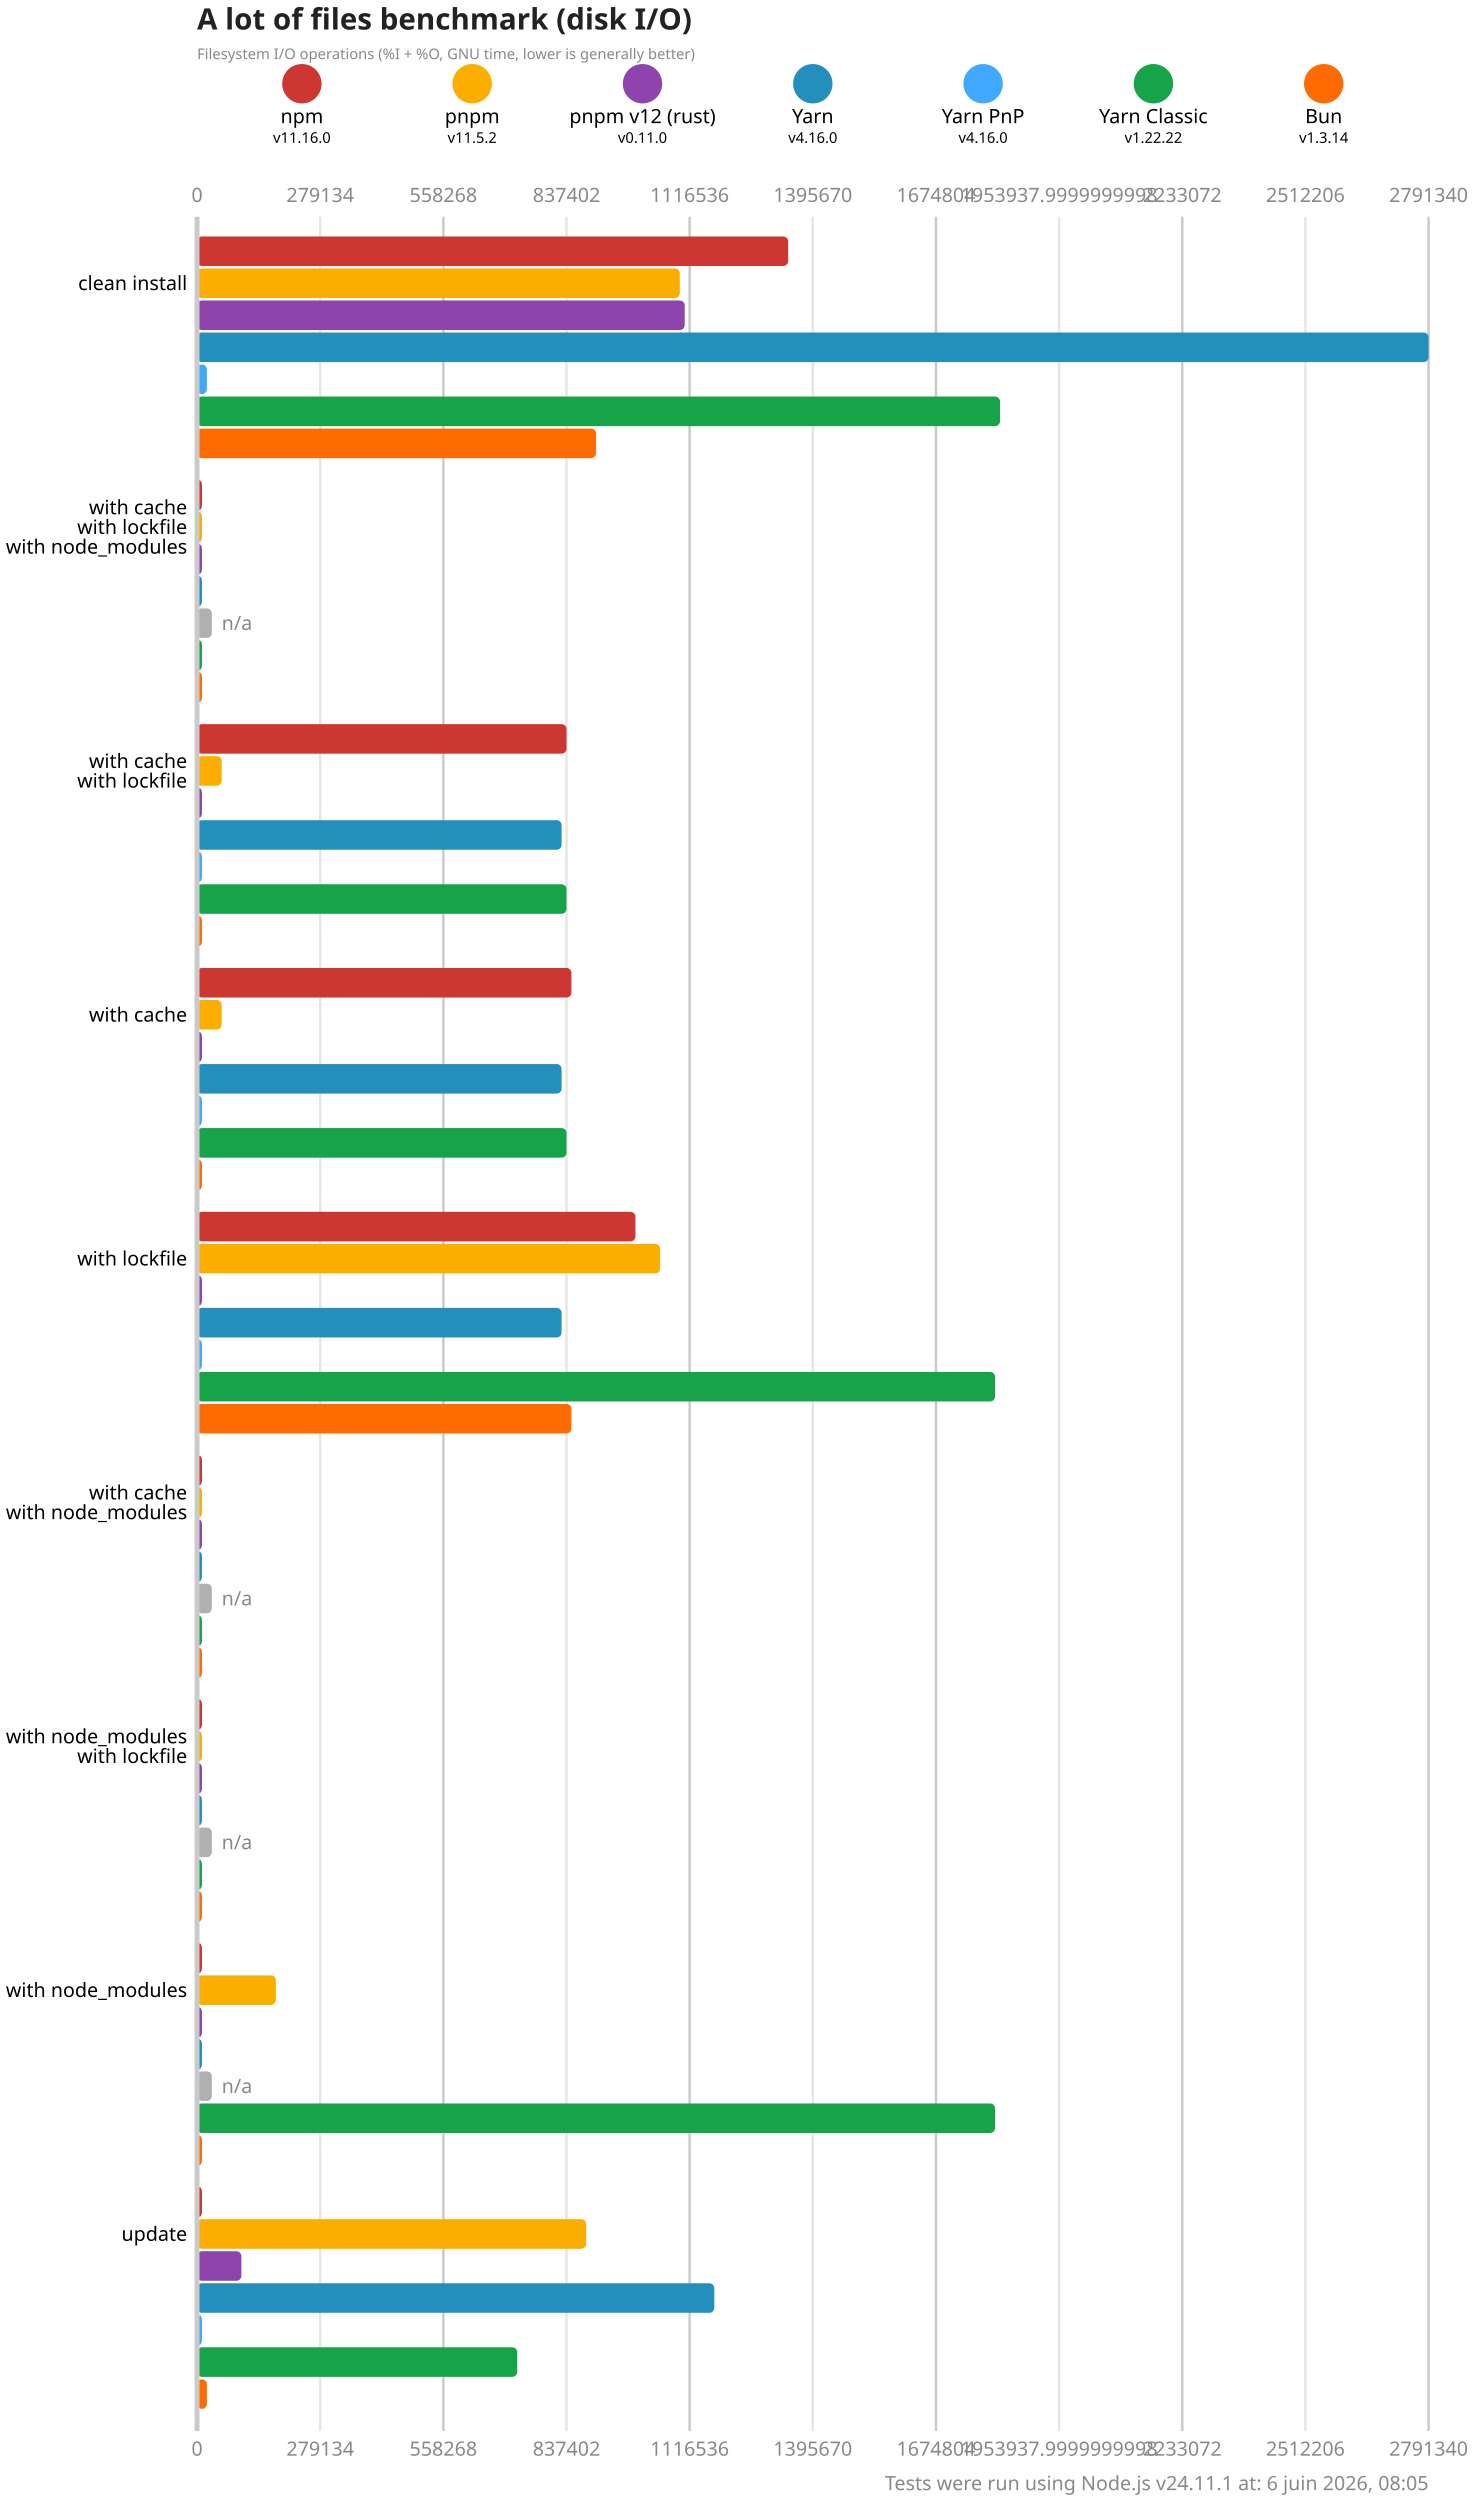
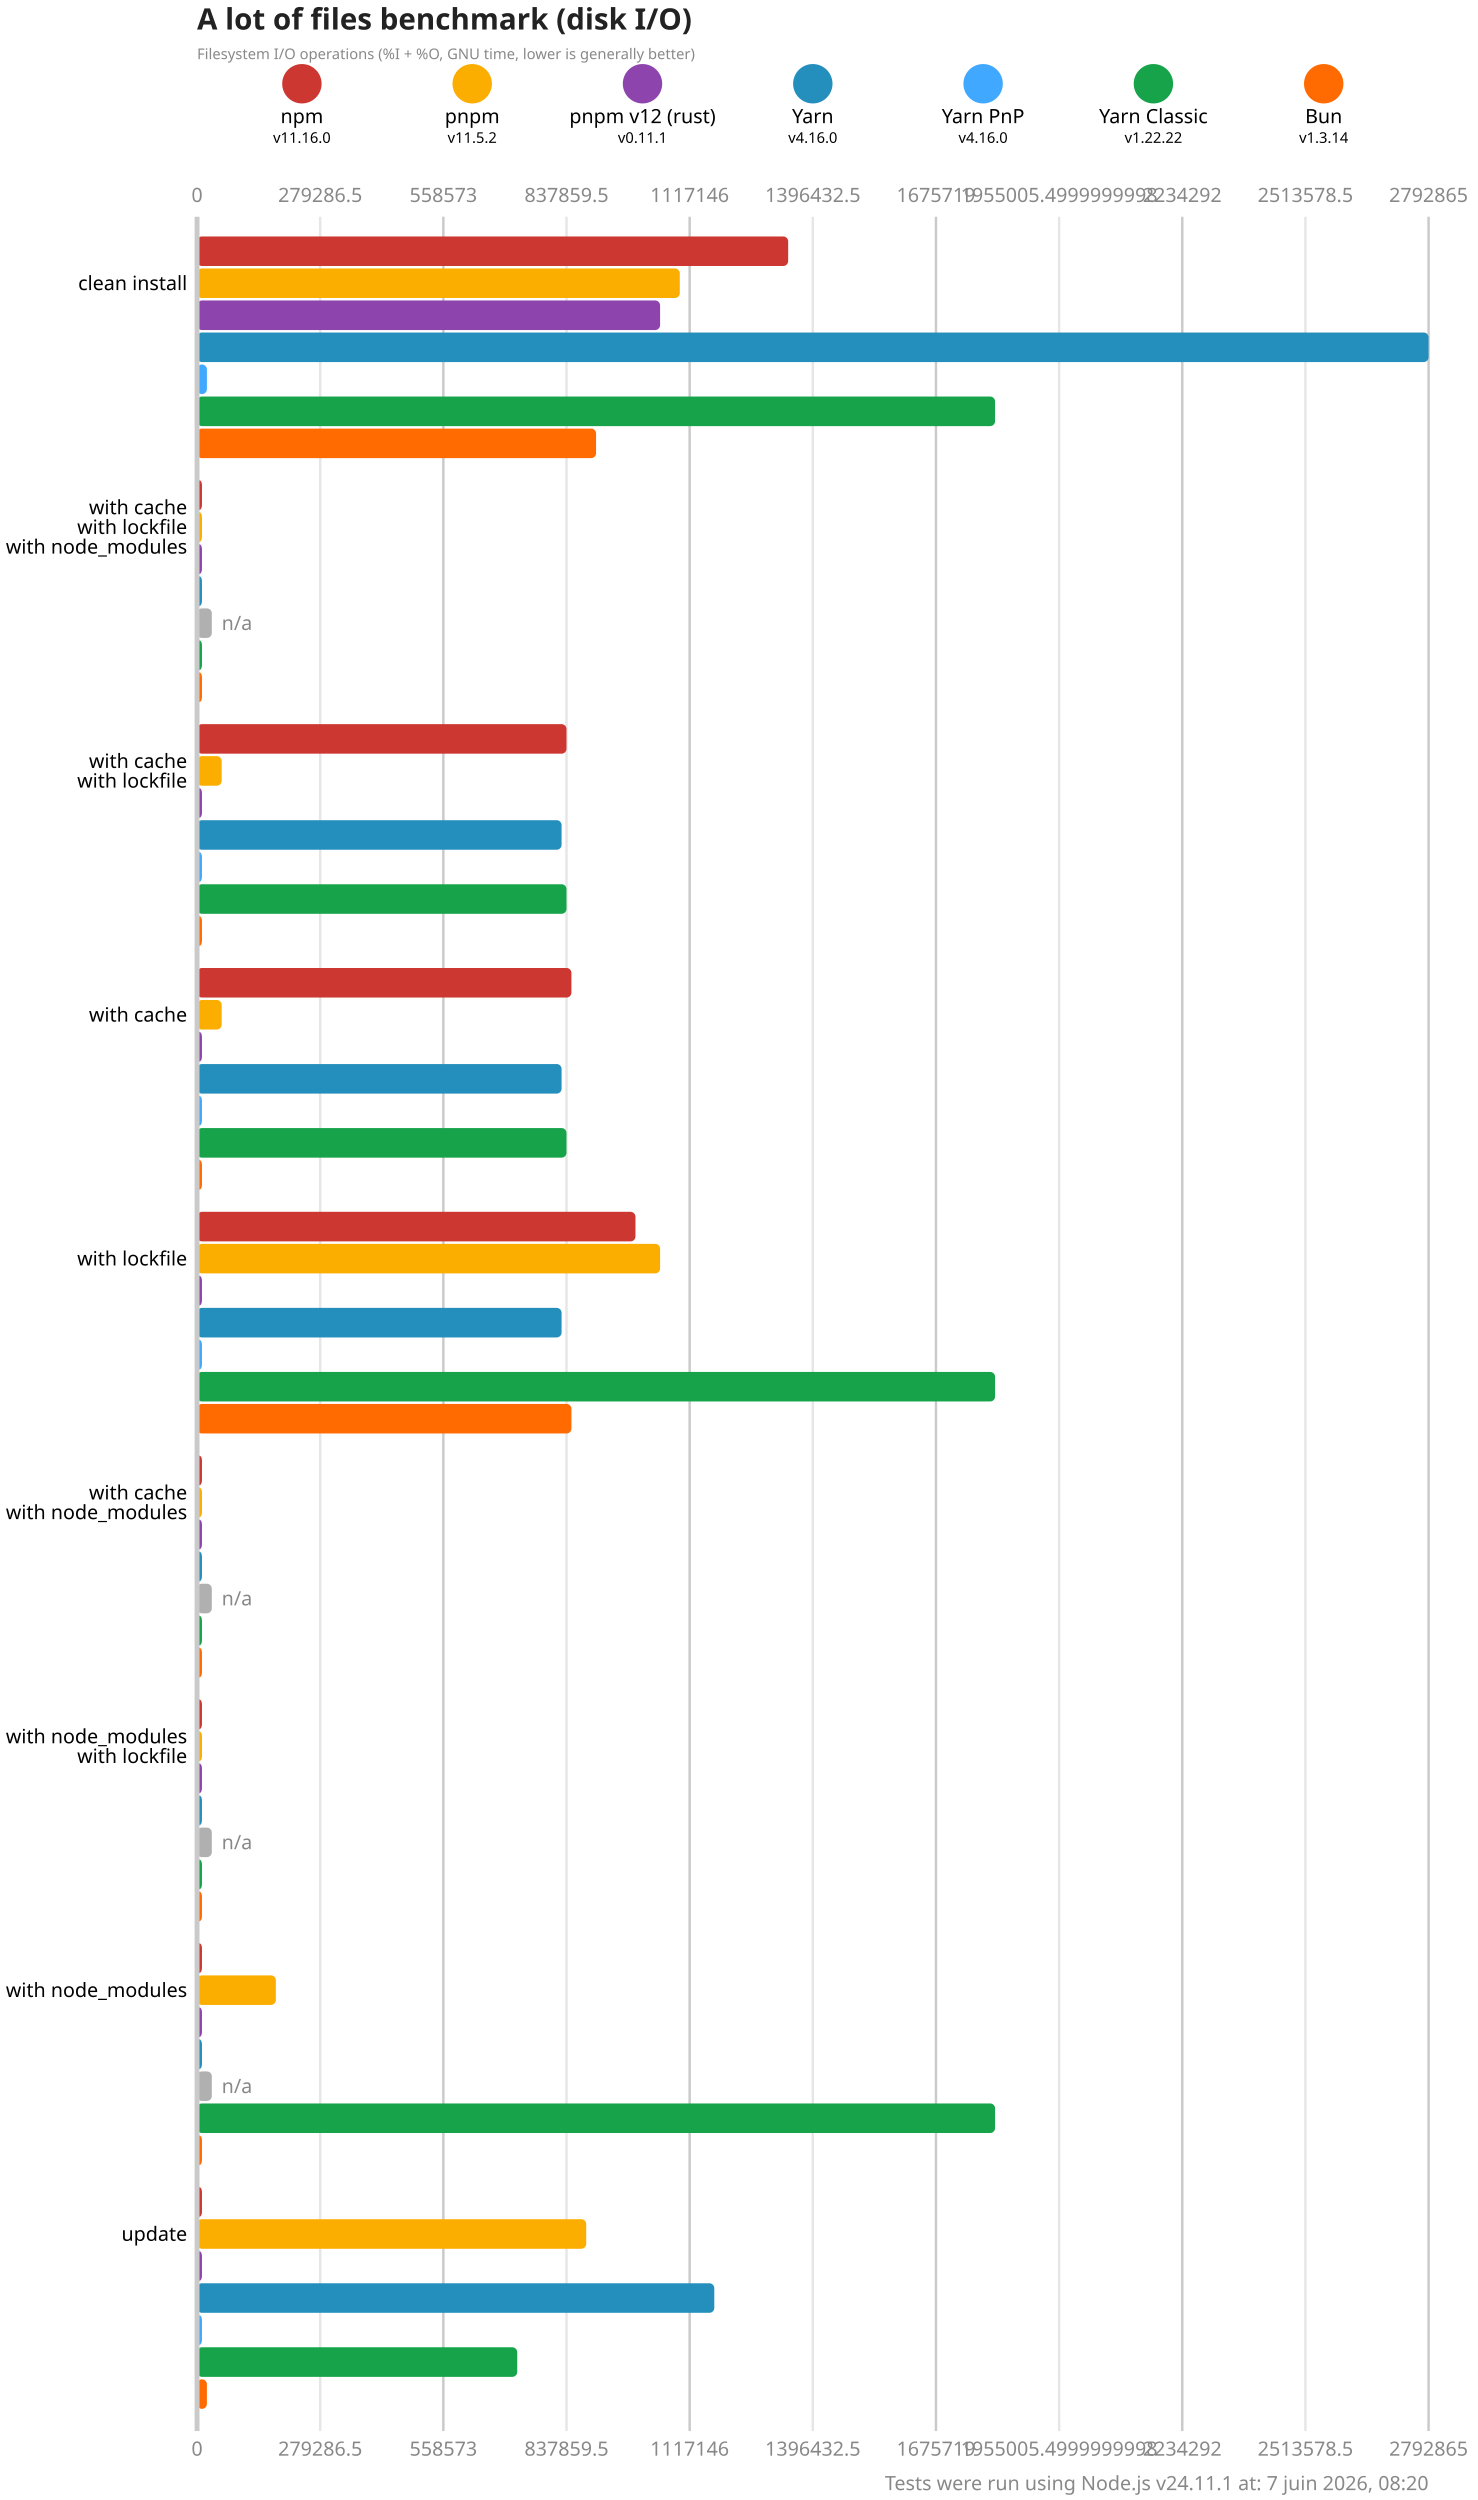
<svg xmlns="http://www.w3.org/2000/svg" version="1.1" viewBox="0 0 300 507.5">
  <style>
    .font { font-family: sans-serif; }
    .s3 { font-size: 3px; }
    .s4 { font-size: 4px; }
    .s5 { font-size: 5px; }
    .s6 { font-size: 6px; }
    .title { fill: #222; font-weight: 600; }
    .line { stroke: #cacaca; }
    .lineMinor { stroke: #e6e6e6; }
    .width { stroke-width: 0.5; }
    .text { fill: #888; }
  </style>
  <rect x="0" y="0" width="300" height="507.5" fill="#fff" />
  <text x="40" y="6" class="font s6 title">A lot of files benchmark (disk I/O)</text>
  <text x="40" y="12" class="font s3 text">Filesystem I/O operations (%I + %O, GNU time, lower is generally better)</text>
  <circle cx="61.286" cy="17" r="4" fill="#cd3731" />
  <text x="61.286" y="25" class="font s4" text-anchor="middle">npm</text>
  <text x="61.286" y="29" class="font s3" text-anchor="middle">v11.16.0</text>
  <circle cx="95.857" cy="17" r="4" fill="#fbae00" />
  <text x="95.857" y="25" class="font s4" text-anchor="middle">pnpm</text>
  <text x="95.857" y="29" class="font s3" text-anchor="middle">v11.5.2</text>
  <circle cx="130.429" cy="17" r="4" fill="#8e44ad" />
  <text x="130.429" y="25" class="font s4" text-anchor="middle">pnpm v12 (rust)</text>
-   <text x="130.429" y="29" class="font s3" text-anchor="middle">v0.11.0</text>
+   <text x="130.429" y="29" class="font s3" text-anchor="middle">v0.11.1</text>
  <circle cx="165" cy="17" r="4" fill="#248ebd" />
  <text x="165" y="25" class="font s4" text-anchor="middle">Yarn</text>
  <text x="165" y="29" class="font s3" text-anchor="middle">v4.16.0</text>
  <circle cx="199.571" cy="17" r="4" fill="#40a9ff" />
  <text x="199.571" y="25" class="font s4" text-anchor="middle">Yarn PnP</text>
  <text x="199.571" y="29" class="font s3" text-anchor="middle">v4.16.0</text>
  <circle cx="234.143" cy="17" r="4" fill="#16a34a" />
  <text x="234.143" y="25" class="font s4" text-anchor="middle">Yarn Classic</text>
  <text x="234.143" y="29" class="font s3" text-anchor="middle">v1.22.22</text>
  <circle cx="268.714" cy="17" r="4" fill="#ff6b00" />
  <text x="268.714" y="25" class="font s4" text-anchor="middle">Bun</text>
  <text x="268.714" y="29" class="font s3" text-anchor="middle">v1.3.14</text>
  <text x="40" y="41" class="font s4 text" text-anchor="middle">0</text>
  <text x="40" y="498.5" class="font s4 text" text-anchor="middle">0</text>
  <line x1="65" y1="44" x2="65" y2="493.5" class="lineMinor width" />
-   <text x="65" y="41" class="font s4 text" text-anchor="middle">279134</text>
-   <text x="65" y="498.5" class="font s4 text" text-anchor="middle">279134</text>
+   <text x="65" y="41" class="font s4 text" text-anchor="middle">279286.5</text>
+   <text x="65" y="498.5" class="font s4 text" text-anchor="middle">279286.5</text>
  <line x1="90" y1="44" x2="90" y2="493.5" class="line width" />
-   <text x="90" y="41" class="font s4 text" text-anchor="middle">558268</text>
-   <text x="90" y="498.5" class="font s4 text" text-anchor="middle">558268</text>
+   <text x="90" y="41" class="font s4 text" text-anchor="middle">558573</text>
+   <text x="90" y="498.5" class="font s4 text" text-anchor="middle">558573</text>
  <line x1="115" y1="44" x2="115" y2="493.5" class="lineMinor width" />
-   <text x="115" y="41" class="font s4 text" text-anchor="middle">837402</text>
-   <text x="115" y="498.5" class="font s4 text" text-anchor="middle">837402</text>
+   <text x="115" y="41" class="font s4 text" text-anchor="middle">837859.5</text>
+   <text x="115" y="498.5" class="font s4 text" text-anchor="middle">837859.5</text>
  <line x1="140" y1="44" x2="140" y2="493.5" class="line width" />
-   <text x="140" y="41" class="font s4 text" text-anchor="middle">1116536</text>
-   <text x="140" y="498.5" class="font s4 text" text-anchor="middle">1116536</text>
+   <text x="140" y="41" class="font s4 text" text-anchor="middle">1117146</text>
+   <text x="140" y="498.5" class="font s4 text" text-anchor="middle">1117146</text>
  <line x1="165" y1="44" x2="165" y2="493.5" class="lineMinor width" />
-   <text x="165" y="41" class="font s4 text" text-anchor="middle">1395670</text>
-   <text x="165" y="498.5" class="font s4 text" text-anchor="middle">1395670</text>
+   <text x="165" y="41" class="font s4 text" text-anchor="middle">1396432.5</text>
+   <text x="165" y="498.5" class="font s4 text" text-anchor="middle">1396432.5</text>
  <line x1="190" y1="44" x2="190" y2="493.5" class="line width" />
-   <text x="190" y="41" class="font s4 text" text-anchor="middle">1674804</text>
-   <text x="190" y="498.5" class="font s4 text" text-anchor="middle">1674804</text>
+   <text x="190" y="41" class="font s4 text" text-anchor="middle">1675719</text>
+   <text x="190" y="498.5" class="font s4 text" text-anchor="middle">1675719</text>
  <line x1="215" y1="44" x2="215" y2="493.5" class="lineMinor width" />
-   <text x="215" y="41" class="font s4 text" text-anchor="middle">1953937.9999999998</text>
-   <text x="215" y="498.5" class="font s4 text" text-anchor="middle">1953937.9999999998</text>
+   <text x="215" y="41" class="font s4 text" text-anchor="middle">1955005.4999999998</text>
+   <text x="215" y="498.5" class="font s4 text" text-anchor="middle">1955005.4999999998</text>
  <line x1="240" y1="44" x2="240" y2="493.5" class="line width" />
-   <text x="240" y="41" class="font s4 text" text-anchor="middle">2233072</text>
-   <text x="240" y="498.5" class="font s4 text" text-anchor="middle">2233072</text>
+   <text x="240" y="41" class="font s4 text" text-anchor="middle">2234292</text>
+   <text x="240" y="498.5" class="font s4 text" text-anchor="middle">2234292</text>
  <line x1="265" y1="44" x2="265" y2="493.5" class="lineMinor width" />
-   <text x="265" y="41" class="font s4 text" text-anchor="middle">2512206</text>
-   <text x="265" y="498.5" class="font s4 text" text-anchor="middle">2512206</text>
+   <text x="265" y="41" class="font s4 text" text-anchor="middle">2513578.5</text>
+   <text x="265" y="498.5" class="font s4 text" text-anchor="middle">2513578.5</text>
  <line x1="290" y1="44" x2="290" y2="493.5" class="line width" />
-   <text x="290" y="41" class="font s4 text" text-anchor="middle">2791340</text>
-   <text x="290" y="498.5" class="font s4 text" text-anchor="middle">2791340</text>
+   <text x="290" y="41" class="font s4 text" text-anchor="middle">2792865</text>
+   <text x="290" y="498.5" class="font s4 text" text-anchor="middle">2792865</text>
  <rect x="40" y="48" width="120" height="6" fill="#cd3731" rx="1" ry="1" />
  <rect x="40" y="54.5" width="98" height="6" fill="#fbae00" rx="1" ry="1" />
-   <rect x="40" y="61" width="99" height="6" fill="#8e44ad" rx="1" ry="1" />
+   <rect x="40" y="61" width="94" height="6" fill="#8e44ad" rx="1" ry="1" />
  <rect x="40" y="67.5" width="250" height="6" fill="#248ebd" rx="1" ry="1" />
  <rect x="40" y="74" width="2" height="6" fill="#40a9ff" rx="1" ry="1" />
-   <rect x="40" y="80.5" width="163" height="6" fill="#16a34a" rx="1" ry="1" />
+   <rect x="40" y="80.5" width="162" height="6" fill="#16a34a" rx="1" ry="1" />
  <rect x="40" y="87" width="81" height="6" fill="#ff6b00" rx="1" ry="1" />
  <rect x="40" y="97.5" width="1" height="6" fill="#cd3731" rx="1" ry="1" />
  <rect x="40" y="104" width="1" height="6" fill="#fbae00" rx="1" ry="1" />
  <rect x="40" y="110.5" width="1" height="6" fill="#8e44ad" rx="1" ry="1" />
  <rect x="40" y="117" width="1" height="6" fill="#248ebd" rx="1" ry="1" />
  <rect x="40" y="123.5" width="3" height="6" fill="#b0b0b0" rx="1" ry="1" />
  <text x="45" y="126.5" class="font s4 text" dominant-baseline="middle">n/a</text>
  <rect x="40" y="130" width="1" height="6" fill="#16a34a" rx="1" ry="1" />
  <rect x="40" y="136.5" width="1" height="6" fill="#ff6b00" rx="1" ry="1" />
  <rect x="40" y="147" width="75" height="6" fill="#cd3731" rx="1" ry="1" />
  <rect x="40" y="153.5" width="5" height="6" fill="#fbae00" rx="1" ry="1" />
  <rect x="40" y="160" width="1" height="6" fill="#8e44ad" rx="1" ry="1" />
  <rect x="40" y="166.5" width="74" height="6" fill="#248ebd" rx="1" ry="1" />
  <rect x="40" y="173" width="1" height="6" fill="#40a9ff" rx="1" ry="1" />
  <rect x="40" y="179.5" width="75" height="6" fill="#16a34a" rx="1" ry="1" />
  <rect x="40" y="186" width="1" height="6" fill="#ff6b00" rx="1" ry="1" />
  <rect x="40" y="196.5" width="76" height="6" fill="#cd3731" rx="1" ry="1" />
  <rect x="40" y="203" width="5" height="6" fill="#fbae00" rx="1" ry="1" />
  <rect x="40" y="209.5" width="1" height="6" fill="#8e44ad" rx="1" ry="1" />
  <rect x="40" y="216" width="74" height="6" fill="#248ebd" rx="1" ry="1" />
  <rect x="40" y="222.5" width="1" height="6" fill="#40a9ff" rx="1" ry="1" />
  <rect x="40" y="229" width="75" height="6" fill="#16a34a" rx="1" ry="1" />
  <rect x="40" y="235.5" width="1" height="6" fill="#ff6b00" rx="1" ry="1" />
  <rect x="40" y="246" width="89" height="6" fill="#cd3731" rx="1" ry="1" />
  <rect x="40" y="252.5" width="94" height="6" fill="#fbae00" rx="1" ry="1" />
  <rect x="40" y="259" width="1" height="6" fill="#8e44ad" rx="1" ry="1" />
  <rect x="40" y="265.5" width="74" height="6" fill="#248ebd" rx="1" ry="1" />
  <rect x="40" y="272" width="1" height="6" fill="#40a9ff" rx="1" ry="1" />
  <rect x="40" y="278.5" width="162" height="6" fill="#16a34a" rx="1" ry="1" />
  <rect x="40" y="285" width="76" height="6" fill="#ff6b00" rx="1" ry="1" />
  <rect x="40" y="295.5" width="1" height="6" fill="#cd3731" rx="1" ry="1" />
  <rect x="40" y="302" width="1" height="6" fill="#fbae00" rx="1" ry="1" />
  <rect x="40" y="308.5" width="1" height="6" fill="#8e44ad" rx="1" ry="1" />
  <rect x="40" y="315" width="1" height="6" fill="#248ebd" rx="1" ry="1" />
  <rect x="40" y="321.5" width="3" height="6" fill="#b0b0b0" rx="1" ry="1" />
  <text x="45" y="324.5" class="font s4 text" dominant-baseline="middle">n/a</text>
  <rect x="40" y="328" width="1" height="6" fill="#16a34a" rx="1" ry="1" />
  <rect x="40" y="334.5" width="1" height="6" fill="#ff6b00" rx="1" ry="1" />
  <rect x="40" y="345" width="1" height="6" fill="#cd3731" rx="1" ry="1" />
  <rect x="40" y="351.5" width="1" height="6" fill="#fbae00" rx="1" ry="1" />
  <rect x="40" y="358" width="1" height="6" fill="#8e44ad" rx="1" ry="1" />
  <rect x="40" y="364.5" width="1" height="6" fill="#248ebd" rx="1" ry="1" />
  <rect x="40" y="371" width="3" height="6" fill="#b0b0b0" rx="1" ry="1" />
  <text x="45" y="374" class="font s4 text" dominant-baseline="middle">n/a</text>
  <rect x="40" y="377.5" width="1" height="6" fill="#16a34a" rx="1" ry="1" />
  <rect x="40" y="384" width="1" height="6" fill="#ff6b00" rx="1" ry="1" />
  <rect x="40" y="394.5" width="1" height="6" fill="#cd3731" rx="1" ry="1" />
  <rect x="40" y="401" width="16" height="6" fill="#fbae00" rx="1" ry="1" />
  <rect x="40" y="407.5" width="1" height="6" fill="#8e44ad" rx="1" ry="1" />
  <rect x="40" y="414" width="1" height="6" fill="#248ebd" rx="1" ry="1" />
  <rect x="40" y="420.5" width="3" height="6" fill="#b0b0b0" rx="1" ry="1" />
  <text x="45" y="423.5" class="font s4 text" dominant-baseline="middle">n/a</text>
  <rect x="40" y="427" width="162" height="6" fill="#16a34a" rx="1" ry="1" />
  <rect x="40" y="433.5" width="1" height="6" fill="#ff6b00" rx="1" ry="1" />
  <rect x="40" y="444" width="1" height="6" fill="#cd3731" rx="1" ry="1" />
  <rect x="40" y="450.5" width="79" height="6" fill="#fbae00" rx="1" ry="1" />
-   <rect x="40" y="457" width="9" height="6" fill="#8e44ad" rx="1" ry="1" />
+   <rect x="40" y="457" width="1" height="6" fill="#8e44ad" rx="1" ry="1" />
  <rect x="40" y="463.5" width="105" height="6" fill="#248ebd" rx="1" ry="1" />
  <rect x="40" y="470" width="1" height="6" fill="#40a9ff" rx="1" ry="1" />
  <rect x="40" y="476.5" width="65" height="6" fill="#16a34a" rx="1" ry="1" />
  <rect x="40" y="483" width="2" height="6" fill="#ff6b00" rx="1" ry="1" />
  <line x1="40" y1="44" x2="40" y2="493.5" class="line" />
  <text x="38" y="57.5" class="font s4" dominant-baseline="middle" text-anchor="end">clean install</text>
  <text x="38" y="103" class="font s4" dominant-baseline="middle" text-anchor="end">with cache</text>
  <text x="38" y="107" class="font s4" dominant-baseline="middle" text-anchor="end">with lockfile</text>
  <text x="38" y="111" class="font s4" dominant-baseline="middle" text-anchor="end">with node_modules</text>
  <text x="38" y="154.5" class="font s4" dominant-baseline="middle" text-anchor="end">with cache</text>
  <text x="38" y="158.5" class="font s4" dominant-baseline="middle" text-anchor="end">with lockfile</text>
  <text x="38" y="206" class="font s4" dominant-baseline="middle" text-anchor="end">with cache</text>
  <text x="38" y="255.5" class="font s4" dominant-baseline="middle" text-anchor="end">with lockfile</text>
  <text x="38" y="303" class="font s4" dominant-baseline="middle" text-anchor="end">with cache</text>
  <text x="38" y="307" class="font s4" dominant-baseline="middle" text-anchor="end">with node_modules</text>
  <text x="38" y="352.5" class="font s4" dominant-baseline="middle" text-anchor="end">with node_modules</text>
  <text x="38" y="356.5" class="font s4" dominant-baseline="middle" text-anchor="end">with lockfile</text>
  <text x="38" y="404" class="font s4" dominant-baseline="middle" text-anchor="end">with node_modules</text>
  <text x="38" y="453.5" class="font s4" dominant-baseline="middle" text-anchor="end">update</text>
-   <text x="290" y="505.5" class="font s4 text" text-anchor="end">Tests were run using Node.js v24.11.1 at: 6 juin 2026, 08:05</text>
+   <text x="290" y="505.5" class="font s4 text" text-anchor="end">Tests were run using Node.js v24.11.1 at: 7 juin 2026, 08:20</text>
</svg>
